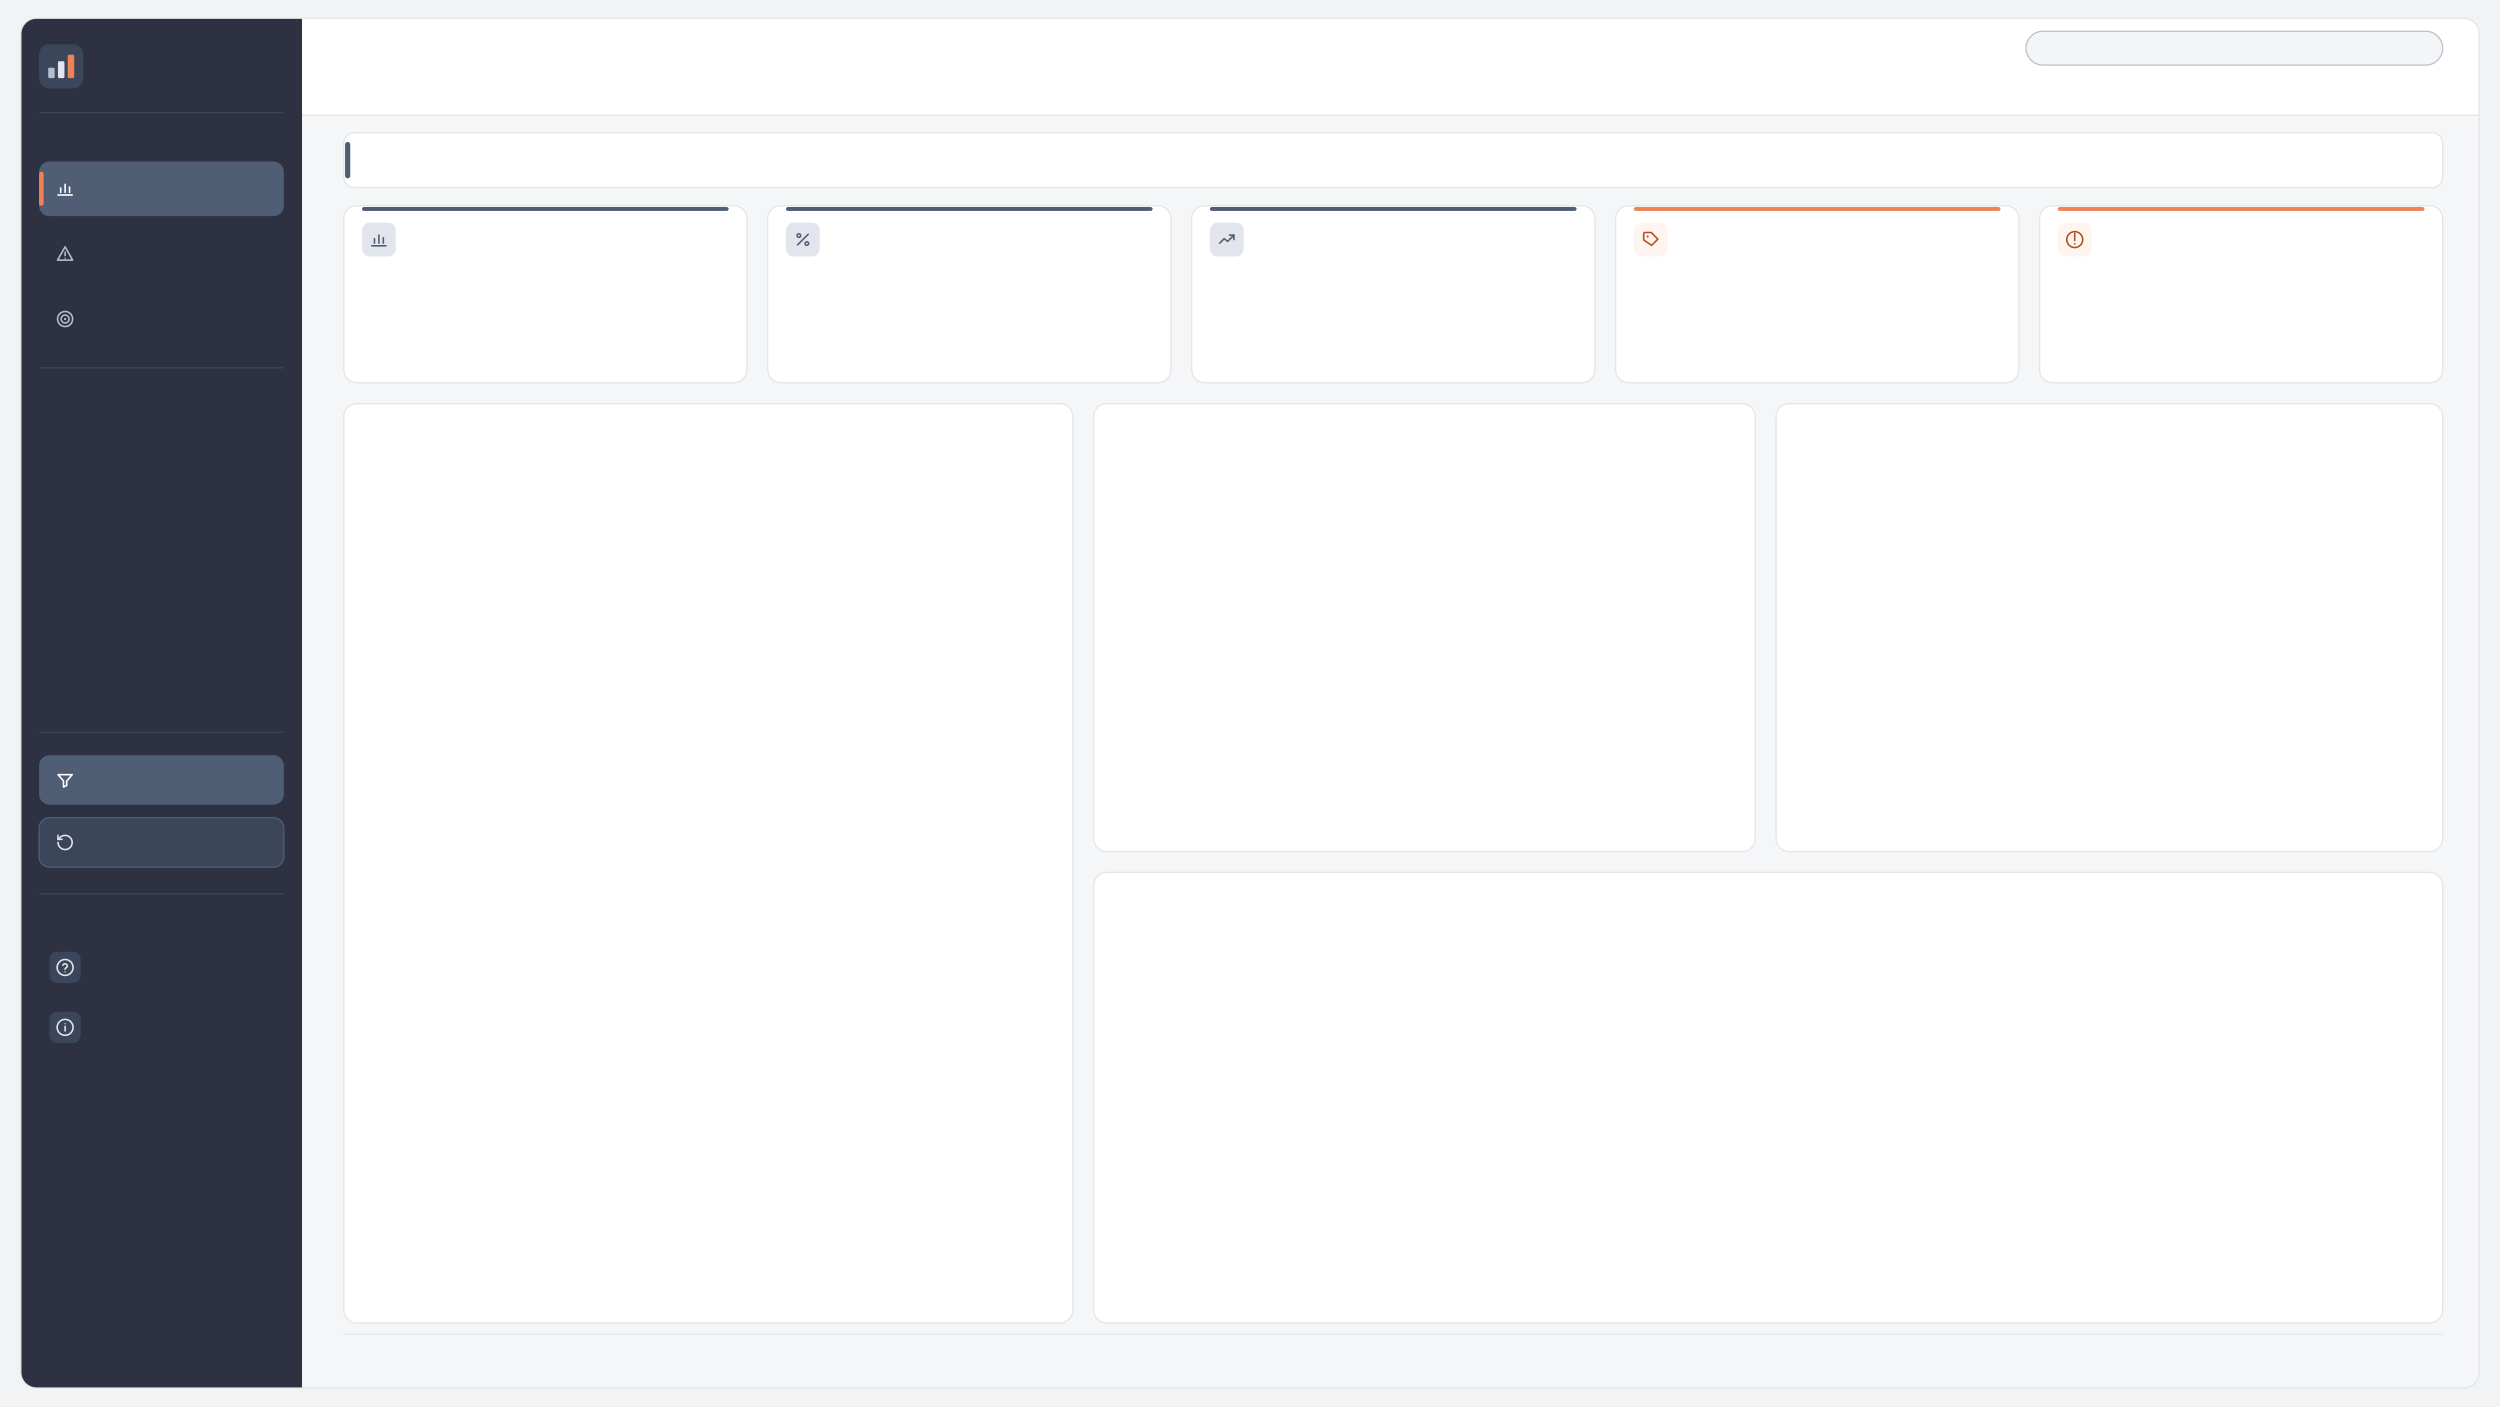
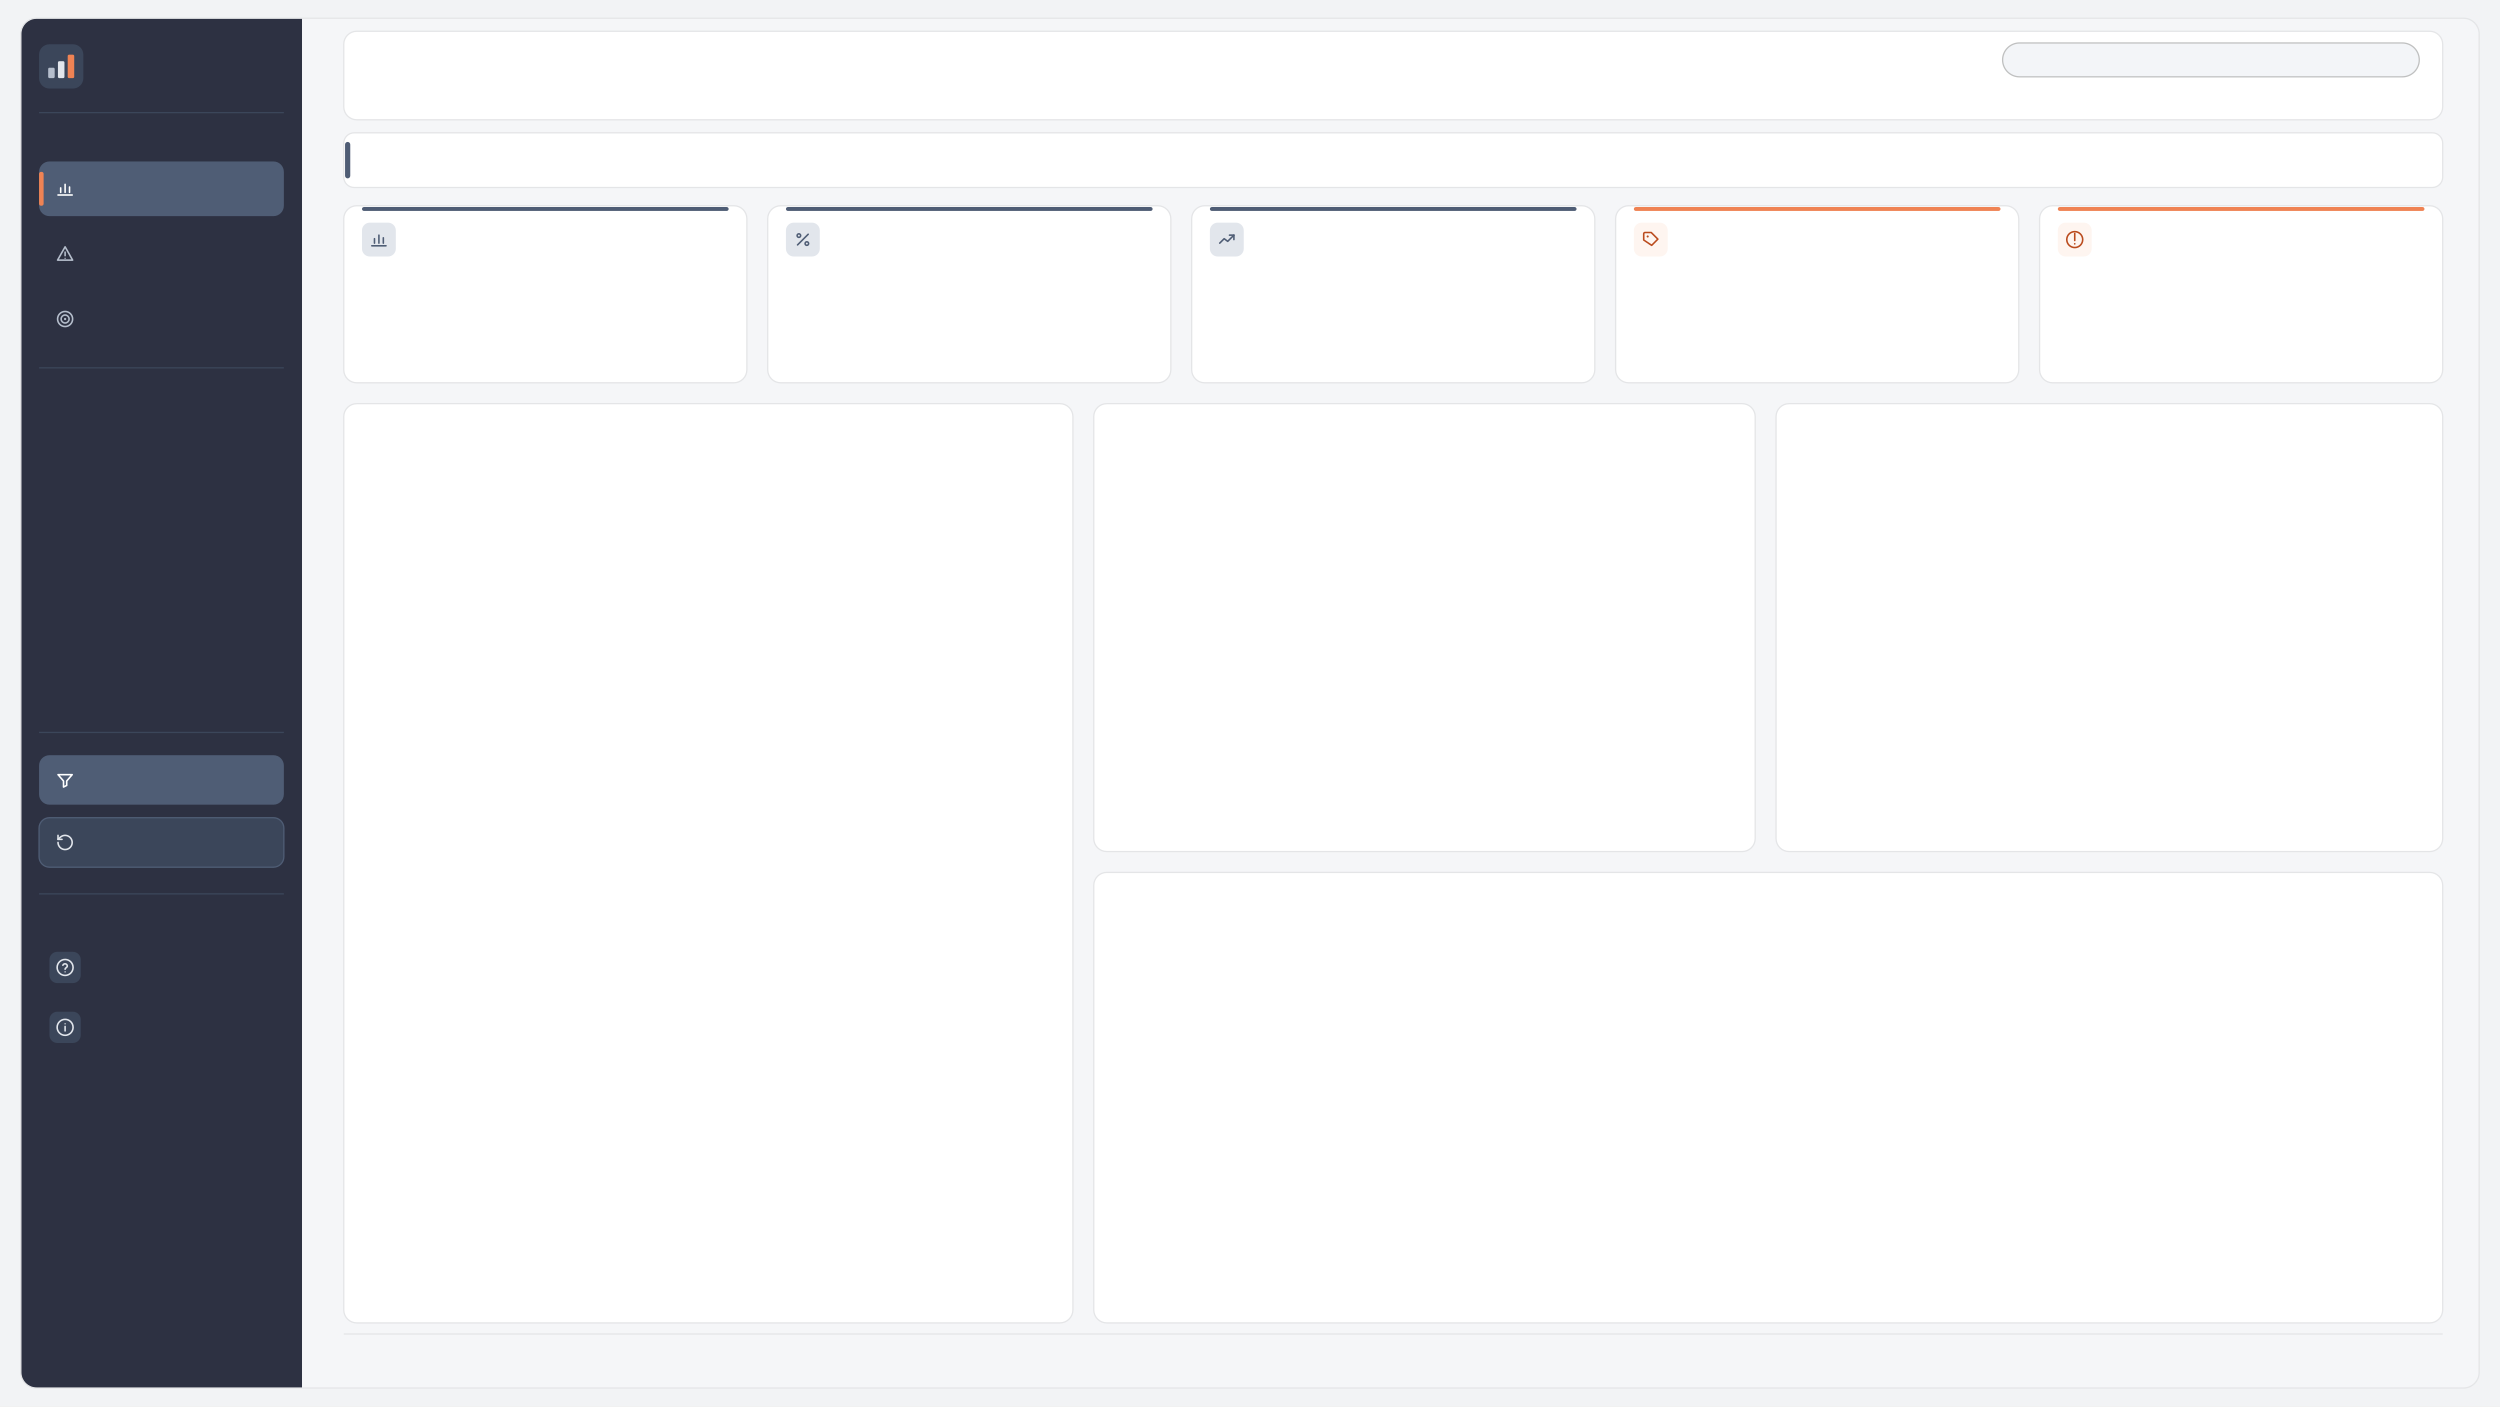
<svg xmlns="http://www.w3.org/2000/svg" width="1920" height="1080" viewBox="0 0 1920 1080">
  <defs>
    <clipPath id="appClip">
      <rect x="16" y="14" width="1888" height="1052" rx="12" />
    </clipPath>
  </defs>
  <rect x="0" y="0" width="1920" height="1080" rx="0" fill="#F2F3F5" fill-opacity="1" />
  <g clip-path="url(#appClip)">
    <rect x="16" y="14" width="216" height="1052" rx="0" fill="#2D3142" fill-opacity="1" />
    <rect x="232" y="14" width="1672" height="1052" rx="0" fill="#F5F6F8" fill-opacity="1" />
-     <rect x="232" y="14" width="1672" height="74" rx="0" fill="#FFFFFF" fill-opacity="1" />
-     <rect x="232" y="88" width="1672" height="1" rx="0" fill="#E4E5E7" fill-opacity="1" />
+     <rect x="264" y="24" width="1612" height="68" rx="10" fill="#FFFFFF" fill-opacity="1" stroke="#E4E5E7" stroke-width="1" />
    <rect x="30" y="34" width="34" height="34" rx="8" fill="#3B465A" fill-opacity="1" />
    <rect x="37.0" y="52" width="5" height="8" rx="1" fill="#B5BECC" fill-opacity="1" />
    <rect x="44.5" y="47" width="5" height="13" rx="1" fill="#E2E6EC" fill-opacity="1" />
    <rect x="52.0" y="42" width="5" height="18" rx="1" fill="#EF8354" fill-opacity="1" />
    <rect x="30" y="86" width="188" height="1" rx="0" fill="#3B465A" fill-opacity="1" />
    <rect x="30" y="124" width="188" height="42" rx="8" fill="#4F5D75" fill-opacity="1" />
    <rect x="30" y="132" width="3.5" height="26" rx="1.5" fill="#EF8354" fill-opacity="1" />
    <g transform="translate(41.84,136.84) scale(0.68)" fill="none" stroke="#FFFFFF" stroke-width="1.8" stroke-linecap="round" stroke-linejoin="round" style="color:#FFFFFF">
      <path d="M4 19h16M7 16v-5M12 16V7M17 16V10" />
    </g>
    <g transform="translate(41.84,186.84) scale(0.68)" fill="none" stroke="#B5BECC" stroke-width="1.8" stroke-linecap="round" stroke-linejoin="round" style="color:#B5BECC">
      <path d="M12 4L3.5 19h17L12 4z" />
      <path d="M12 10v4" />
      <circle cx="12" cy="17" r="0.8" fill="currentColor" stroke="none" />
    </g>
    <g transform="translate(41.84,236.84) scale(0.68)" fill="none" stroke="#B5BECC" stroke-width="1.8" stroke-linecap="round" stroke-linejoin="round" style="color:#B5BECC">
      <circle cx="12" cy="12" r="8.5" />
      <circle cx="12" cy="12" r="4.5" />
      <circle cx="12" cy="12" r="1.3" fill="currentColor" stroke="none" />
    </g>
    <rect x="30" y="282" width="188" height="1" rx="0" fill="#3B465A" fill-opacity="1" />
    <rect x="30" y="562" width="188" height="1" rx="0" fill="#3B465A" fill-opacity="1" />
    <rect x="30" y="580" width="188" height="38" rx="8" fill="#4F5D75" fill-opacity="1" />
    <g transform="translate(41.84,590.84) scale(0.68)" fill="none" stroke="#FFFFFF" stroke-width="1.8" stroke-linecap="round" stroke-linejoin="round" style="color:#FFFFFF">
      <path d="M4 6h16l-6.2 7.2v5l-3.6 1.8v-6.8L4 6z" />
    </g>
    <rect x="30" y="628" width="188" height="38" rx="8" fill="#3B465A" fill-opacity="1" stroke="#4F5D75" stroke-width="1" />
    <g transform="translate(41.84,638.84) scale(0.68)" fill="none" stroke="#E2E6EC" stroke-width="1.8" stroke-linecap="round" stroke-linejoin="round" style="color:#E2E6EC">
      <path d="M4 12a8 8 0 1 0 2.4-5.7L4 8.5" />
      <path d="M4 4v4.5h4.5" />
    </g>
    <rect x="30" y="686" width="188" height="1" rx="0" fill="#3B465A" fill-opacity="1" />
    <rect x="38" y="731" width="24" height="24" rx="6" fill="#3B465A" fill-opacity="1" />
    <g transform="translate(41.84,734.84) scale(0.68)" fill="none" stroke="#E2E6EC" stroke-width="1.8" stroke-linecap="round" stroke-linejoin="round" style="color:#E2E6EC">
      <circle cx="12" cy="12" r="9" />
      <path d="M9.5 9.5a2.6 2.6 0 0 1 5 0.8c0 1.8-2.5 2.2-2.5 3.7" />
      <circle cx="12" cy="17" r="0.8" fill="currentColor" stroke="none" />
    </g>
    <rect x="38" y="777" width="24" height="24" rx="6" fill="#3B465A" fill-opacity="1" />
    <g transform="translate(41.84,780.84) scale(0.68)" fill="none" stroke="#E2E6EC" stroke-width="1.8" stroke-linecap="round" stroke-linejoin="round" style="color:#E2E6EC">
      <circle cx="12" cy="12" r="9" />
      <path d="M12 11v5" />
      <circle cx="12" cy="8" r="0.8" fill="currentColor" stroke="none" />
    </g>
-     <rect x="1556" y="24" width="320" height="26" rx="13" fill="#F3F5F8" fill-opacity="1" stroke="#BFC0C0" stroke-width="1" />
+     <rect x="1538" y="33" width="320" height="26" rx="13" fill="#F3F5F8" fill-opacity="1" stroke="#BFC0C0" stroke-width="1" />
    <rect x="264" y="102" width="1612" height="42" rx="8" fill="#FFFFFF" fill-opacity="1" stroke="#E4E5E7" stroke-width="1" />
    <rect x="265" y="109" width="4" height="28" rx="2" fill="#4F5D75" fill-opacity="1" />
    <rect x="264.0" y="158" width="309.6" height="136" rx="10" fill="#FFFFFF" fill-opacity="1" stroke="#E4E5E7" stroke-width="1" />
    <rect x="278.0" y="159" width="281.6" height="3" rx="1.5" fill="#4F5D75" fill-opacity="1" />
    <rect x="278.0" y="171" width="26" height="26" rx="6" fill="#E2E6EC" fill-opacity="1" />
    <g transform="translate(282.84,175.84) scale(0.68)" fill="none" stroke="#4F5D75" stroke-width="1.8" stroke-linecap="round" stroke-linejoin="round" style="color:#4F5D75">
      <path d="M4 19h16M7 16v-5M12 16V7M17 16V10" />
    </g>
    <rect x="589.6" y="158" width="309.6" height="136" rx="10" fill="#FFFFFF" fill-opacity="1" stroke="#E4E5E7" stroke-width="1" />
    <rect x="603.6" y="159" width="281.6" height="3" rx="1.5" fill="#4F5D75" fill-opacity="1" />
    <rect x="603.6" y="171" width="26" height="26" rx="6" fill="#E2E6EC" fill-opacity="1" />
    <g transform="translate(608.44,175.84) scale(0.68)" fill="none" stroke="#4F5D75" stroke-width="1.8" stroke-linecap="round" stroke-linejoin="round" style="color:#4F5D75">
      <path d="M18 6L6 18" />
      <circle cx="7.5" cy="7.5" r="2" />
      <circle cx="16.5" cy="16.5" r="2" />
    </g>
    <rect x="915.2" y="158" width="309.6" height="136" rx="10" fill="#FFFFFF" fill-opacity="1" stroke="#E4E5E7" stroke-width="1" />
    <rect x="929.2" y="159" width="281.6" height="3" rx="1.5" fill="#4F5D75" fill-opacity="1" />
    <rect x="929.2" y="171" width="26" height="26" rx="6" fill="#E2E6EC" fill-opacity="1" />
    <g transform="translate(934.04,175.84) scale(0.68)" fill="none" stroke="#4F5D75" stroke-width="1.8" stroke-linecap="round" stroke-linejoin="round" style="color:#4F5D75">
      <path d="M4 16l5-5 4 3 7-7" />
      <path d="M15 7h5v5" />
    </g>
    <rect x="1240.8" y="158" width="309.6" height="136" rx="10" fill="#FFFFFF" fill-opacity="1" stroke="#E4E5E7" stroke-width="1" />
    <rect x="1254.8" y="159" width="281.6" height="3" rx="1.5" fill="#EF8354" fill-opacity="1" />
    <rect x="1254.8" y="171" width="26" height="26" rx="6" fill="#FEF5F0" fill-opacity="1" />
    <g transform="translate(1259.64,175.84) scale(0.68)" fill="none" stroke="#BA4B1D" stroke-width="1.8" stroke-linecap="round" stroke-linejoin="round" style="color:#BA4B1D">
      <path d="M4 12.5V5.5A1.5 1.5 0 0 1 5.5 4h7L20 11.5l-7 7L4 12.5z" />
      <circle cx="8.5" cy="8.5" r="1.2" fill="currentColor" stroke="none" />
    </g>
    <rect x="1566.4" y="158" width="309.6" height="136" rx="10" fill="#FFFFFF" fill-opacity="1" stroke="#E4E5E7" stroke-width="1" />
    <rect x="1580.4" y="159" width="281.6" height="3" rx="1.5" fill="#EF8354" fill-opacity="1" />
    <rect x="1580.4" y="171" width="26" height="26" rx="6" fill="#FEF5F0" fill-opacity="1" />
    <g transform="translate(1585.24,175.84) scale(0.68)" fill="none" stroke="#BA4B1D" stroke-width="1.8" stroke-linecap="round" stroke-linejoin="round" style="color:#BA4B1D">
      <path d="M12 5v8" />
      <circle cx="12" cy="16.8" r="1" fill="currentColor" stroke="none" />
      <circle cx="12" cy="12" r="9" />
    </g>
    <rect x="264" y="310" width="560" height="706" rx="10" fill="#FFFFFF" fill-opacity="1" stroke="#E4E5E7" stroke-width="1" />
    <rect x="840" y="310" width="508" height="344" rx="10" fill="#FFFFFF" fill-opacity="1" stroke="#E4E5E7" stroke-width="1" />
    <rect x="1364" y="310" width="512" height="344" rx="10" fill="#FFFFFF" fill-opacity="1" stroke="#E4E5E7" stroke-width="1" />
    <rect x="840" y="670" width="1036" height="346" rx="10" fill="#FFFFFF" fill-opacity="1" stroke="#E4E5E7" stroke-width="1" />
    <rect x="264" y="1024" width="1612" height="1" rx="0" fill="#E4E5E7" fill-opacity="1" />
  </g>
  <rect x="16" y="14" width="1888" height="1052" rx="12" fill="none" fill-opacity="1" stroke="#E4E5E7" stroke-width="1" />
</svg>
